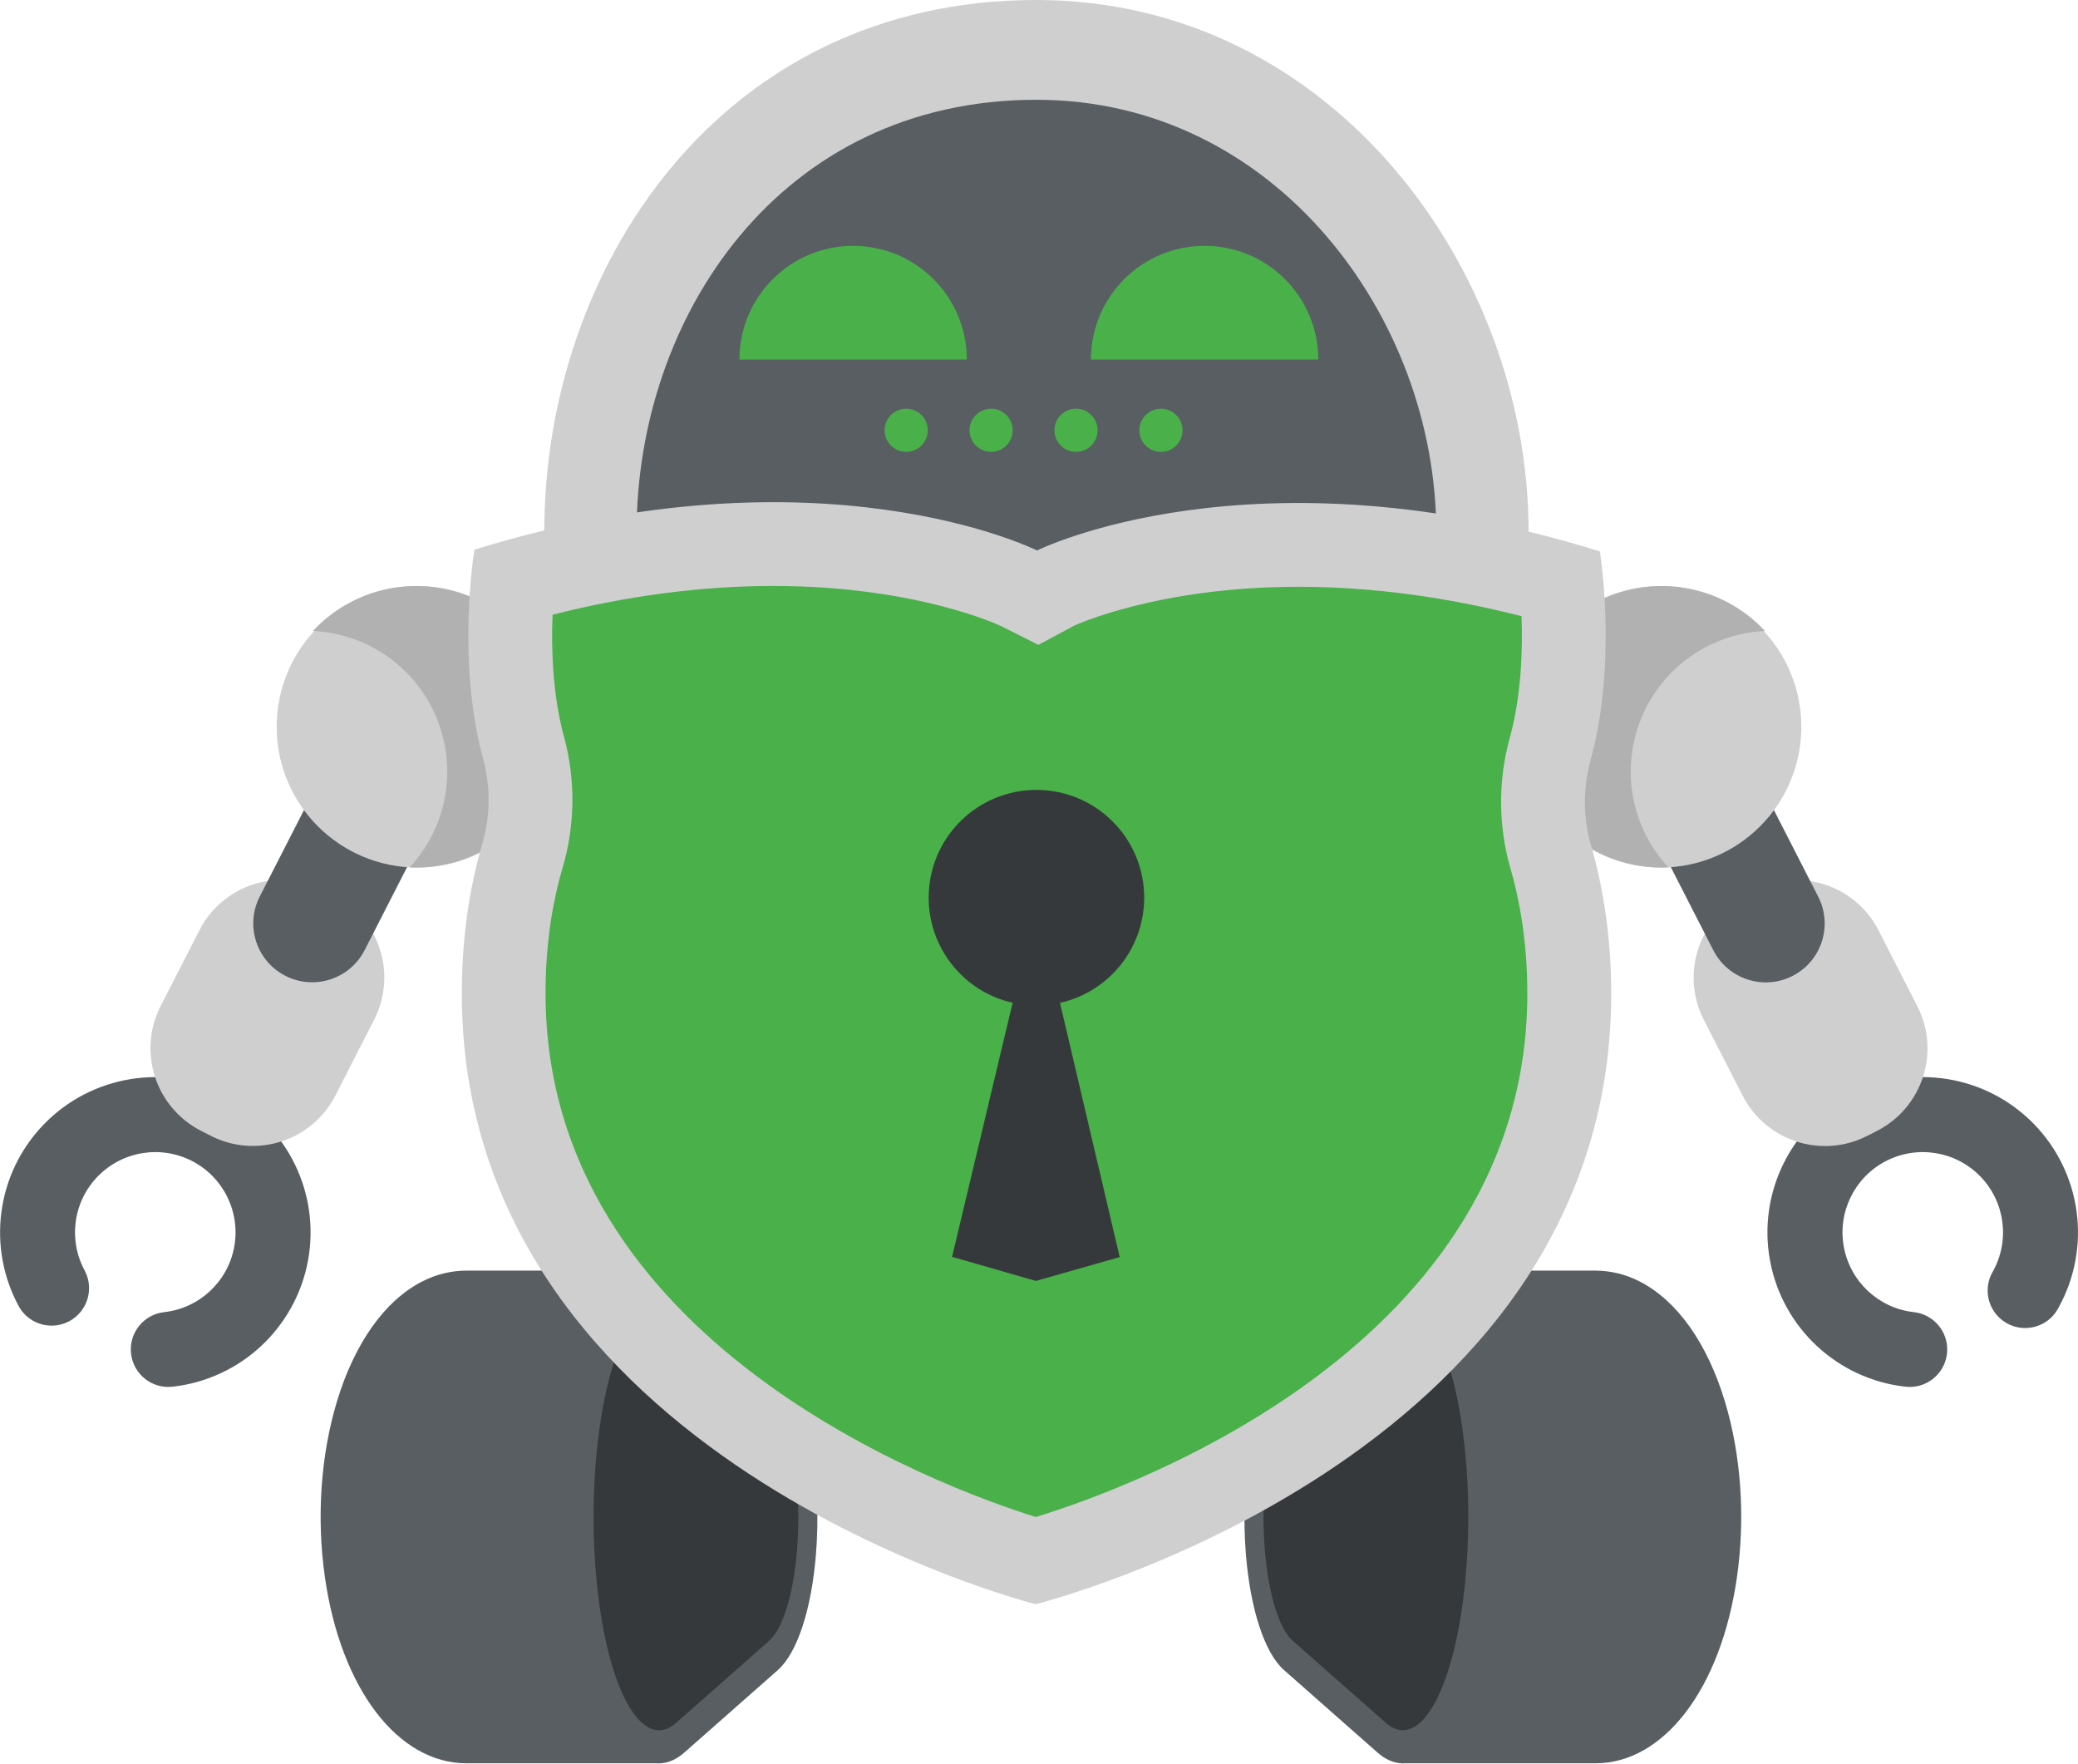
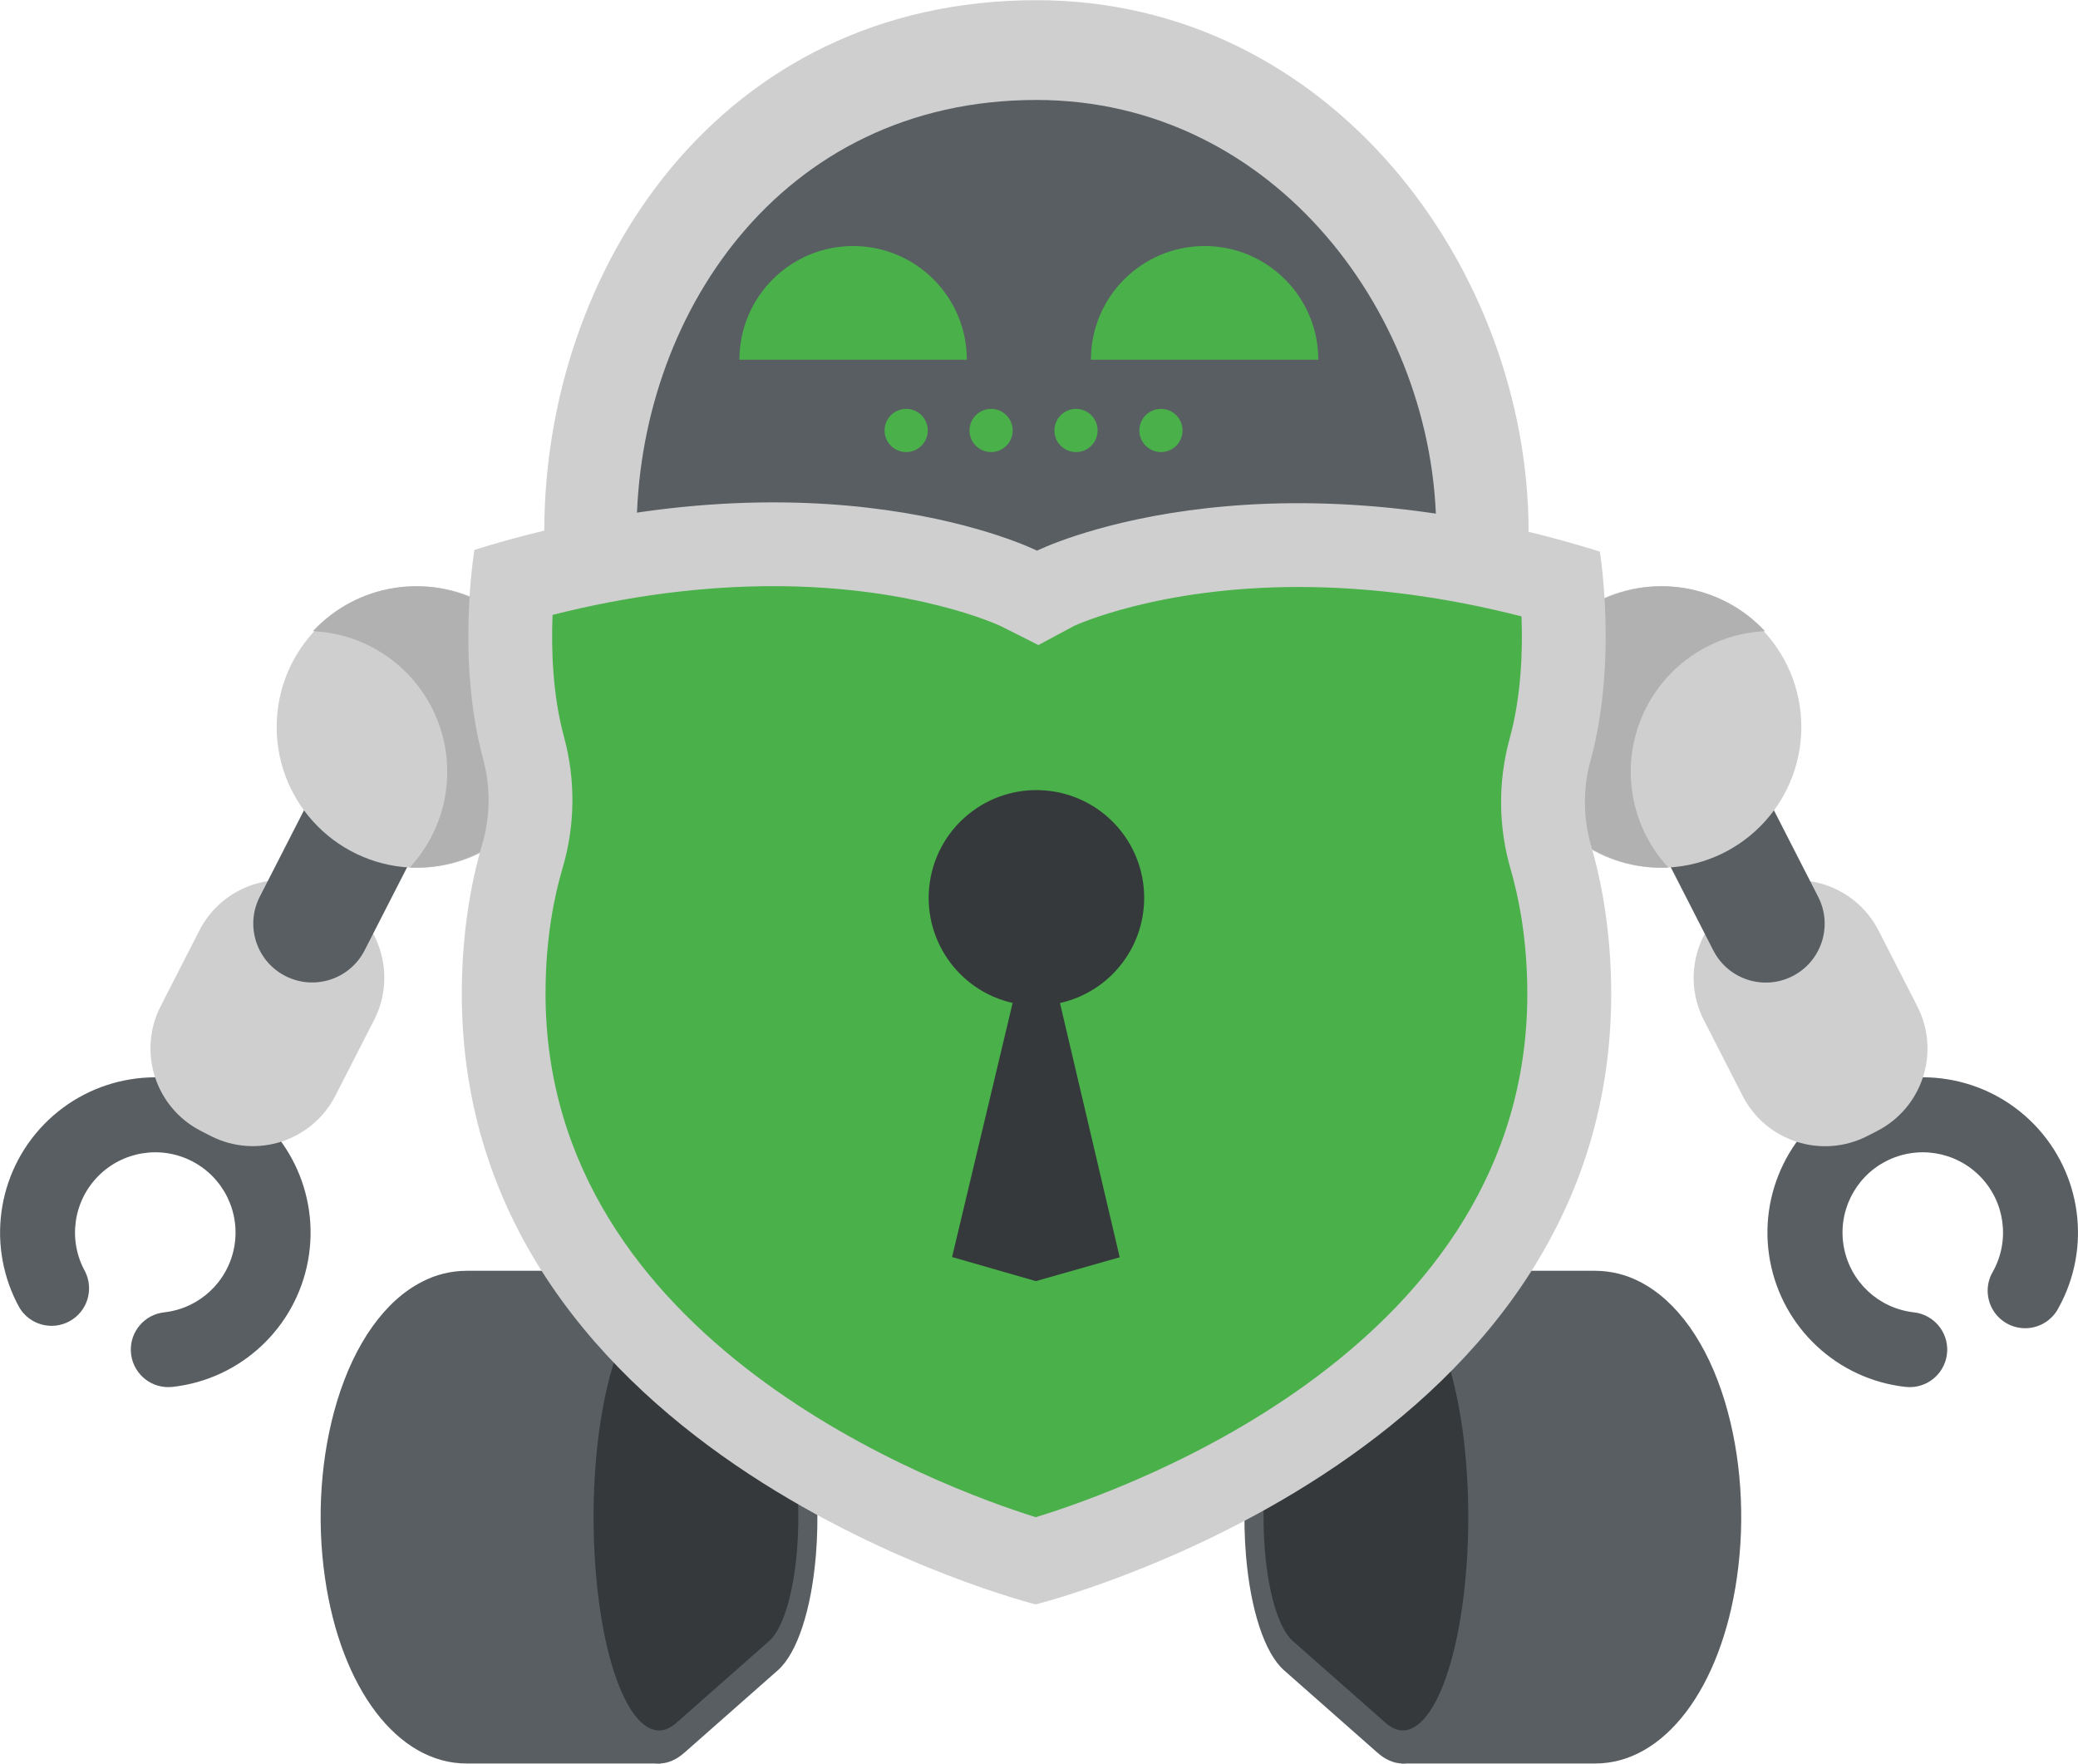
- <svg xmlns="http://www.w3.org/2000/svg" viewBox="0 0 1108.12 940.2">
+ <svg xmlns="http://www.w3.org/2000/svg" width="1110" height="942" viewBox="0 0 1108.12 940.2" preserveAspectRatio="xMidYMid meet">
  <path d="m552.69 0c-169.1 0-262.45 143.46-262.45 283.52h524.9c0-140.06-105.33-283.52-262.45-283.52z" fill="#cfcfcf" />
  <path d="m552.69 53.2c-137.37 0-213.21 116.54-213.21 230.32l213.21 24.18 213.21-24.18c0-113.78-85.57-230.32-213.21-230.32z" fill="#585e62" />
  <path d="m89.8 739.52a20 20 0 0 1 -2.23-39.88 42.8 42.8 0 1 0 -42.22-21.82 20 20 0 0 1 -35 19.31 82.79 82.79 0 1 1 81.76 42.26 21.78 21.78 0 0 1 -2.31.13z" fill="#585e62" />
  <rect fill="#cfcfcf" height="144.19" rx="49.42" transform="matrix(.8902923 .4553895 -.4553895 .8902923 261.57 -5.69)" width="104.68" x="90.27" y="467.98" />
  <path d="m149.47 401.27h62.8a0 0 0 0 1 0 0v94.55a31.4 31.4 0 0 1 -31.4 31.4 31.4 31.4 0 0 1 -31.4-31.4v-94.55a0 0 0 0 1 0 0z" fill="#585e62" transform="matrix(.8902923 .4553895 -.4553895 .8902923 231.23 -31.44)" />
  <circle cx="222.59" cy="387.53" fill="#cfcfcf" r="75.05" />
  <path d="m258.09 321.8a75.09 75.09 0 0 0 -91.23 14.64 75.06 75.06 0 0 1 51.58 126.06 75.06 75.06 0 0 0 39.65-140.7z" fill="#b1b1b1" />
  <path d="m1018.31 739.52a22.09 22.09 0 0 1 -2.28-.13 82.8 82.8 0 1 1 81.77-42.26 20 20 0 1 1 -35-19.31 42.8 42.8 0 1 0 -42.23 21.82 20 20 0 0 1 -2.23 39.88z" fill="#585e62" />
  <rect fill="#cfcfcf" height="144.19" rx="49.42" transform="matrix(-.8902923 .4553895 -.4553895 -.8902923 2071.05 581.27)" width="104.68" x="913.18" y="467.98" />
  <path d="m927.25 401.27a31.4 31.4 0 0 1 31.4 31.4v94.55a0 0 0 0 1 0 0h-62.8a0 0 0 0 1 0 0v-94.55a31.4 31.4 0 0 1 31.4-31.4z" fill="#585e62" transform="matrix(-.8902923 .4553895 -.4553895 -.8902923 1964.18 455.35)" />
  <circle cx="885.53" cy="387.53" fill="#cfcfcf" r="75.05" />
  <path d="m850 321.8a75.08 75.08 0 0 1 91.22 14.64 75.06 75.06 0 0 0 -51.54 126.06 75.05 75.05 0 0 1 -39.68-140.7z" fill="#b1b1b1" />
  <path d="m248.78 940.2c-36.67 0-67-39.85-75.51-99.15-4.56-31.83-2.26-65.19 6.48-94 9.41-31 25.51-53.59 45.32-63.72a51.72 51.72 0 0 1 23.69-5.84h103.52v262.71z" fill="#585e62" />
  <path d="m351.43 940.2c-21.26 0-38.85-39.85-43.78-99.15-2.64-31.83-1.31-65.19 3.76-94 5.45-31 14.78-53.59 26.27-63.72 4.39-3.87 9-5.84 13.73-5.84s9.34 2 13.75 5.8l49.7 43.83c17.37 15.32 23.39 64 20.23 102-2.43 29.28-10 52.18-20.19 61.28l-49.69 43.82c-4.44 3.99-9.08 5.98-13.78 5.98z" fill="#585e62" />
  <path d="m360.57 699 49.65 43.79c11.18 9.9 17.78 47.45 14.78 83.91-2 24.27-7.83 41.95-14.77 48.13l-49.65 43.79c-18.58 16.38-37.79-19.43-42.83-80.07s6-123.1 24.58-139.51c6.15-5.42 12.5-5.04 18.24-.04z" fill="#35393b" />
  <path d="m850.73 940.2c36.66 0 67-39.85 75.51-99.15 4.56-31.83 2.26-65.19-6.48-94-9.41-31-25.51-53.59-45.32-63.72a51.72 51.72 0 0 0 -23.69-5.84h-103.53v262.71z" fill="#585e62" />
  <path d="m748.08 940.2c21.26 0 38.85-39.85 43.78-99.15 2.64-31.83 1.31-65.19-3.76-94-5.45-31-14.79-53.59-26.27-63.72-4.4-3.87-9-5.84-13.73-5.84s-9.34 2-13.76 5.8l-49.69 43.83c-17.38 15.32-23.39 64-20.23 102 2.43 29.28 10 52.18 20.19 61.28l49.68 43.82c4.45 3.99 9.09 5.98 13.79 5.98z" fill="#585e62" />
  <path d="m738.94 699-49.65 43.79c-11.19 9.86-17.8 47.41-14.77 83.87 2 24.27 7.83 41.95 14.77 48.13l49.65 43.79c18.61 16.41 37.78-19.43 42.82-80.07s-6-123.1-24.58-139.51c-6.18-5.38-12.5-5-18.24 0z" fill="#35393b" />
  <path d="m848.63 451.38a83.62 83.62 0 0 1 -.56-45.6c14.74-53.13 5.06-111.78 5.06-111.78-185.07-57.77-300.13-.48-300.13-.48s-114.79-57.64-300-.45c0 0-9.86 58.64 4.72 111.83a83.69 83.69 0 0 1 -.69 45.59c-5.14 17.57-10.72 44.5-10.77 78.8-.37 249 306 326.08 306 326.08s306.58-76.15 306.95-325.16c0-34.3-5.49-61.21-10.58-78.83z" fill="#cfcfcf" />
  <path d="m552.34 808.87c-50.72-15.87-261.7-93.25-261.42-279.51 0-29.65 4.89-52.42 9-66.31a128.3 128.3 0 0 0 .91-70c-6.2-22.58-6.9-47.13-6.17-65.29 40.48-10.23 80.2-15.37 118.41-15.32 75.66.12 119.86 21 120.3 21.17l20.39 10.23 19.24-10.32c.11 0 44.36-20.75 120-20.64 38.21.06 77.91 5.32 118.37 15.68.67 18.14-.1 42.71-6.37 65.27a128.33 128.33 0 0 0 .69 70c4 13.91 8.82 36.69 8.77 66.35-.28 187.06-211.26 263.09-262.12 278.69z" fill="#49b04a" />
  <path d="m610.15 478.76a57.46 57.46 0 1 0 -70.15 55.92l-32.29 135.47 44.67 12.85 44.71-12.71-31.84-135.57a57.46 57.46 0 0 0 44.9-55.96z" fill="#35393b" />
  <g fill="#49b04a">
    <path d="m454.94 131.08a60.64 60.64 0 0 0 -60.64 60.64h121.28a60.64 60.64 0 0 0 -60.64-60.64z" />
    <path d="m642.38 131.08a60.64 60.64 0 0 0 -60.64 60.64h121.26a60.64 60.64 0 0 0 -60.62-60.64z" />
    <circle cx="483.23" cy="229.43" r="11.52" />
    <circle cx="528.52" cy="229.43" r="11.52" />
    <circle cx="573.8" cy="229.43" r="11.52" />
    <circle cx="619.09" cy="229.43" r="11.52" />
  </g>
</svg>
